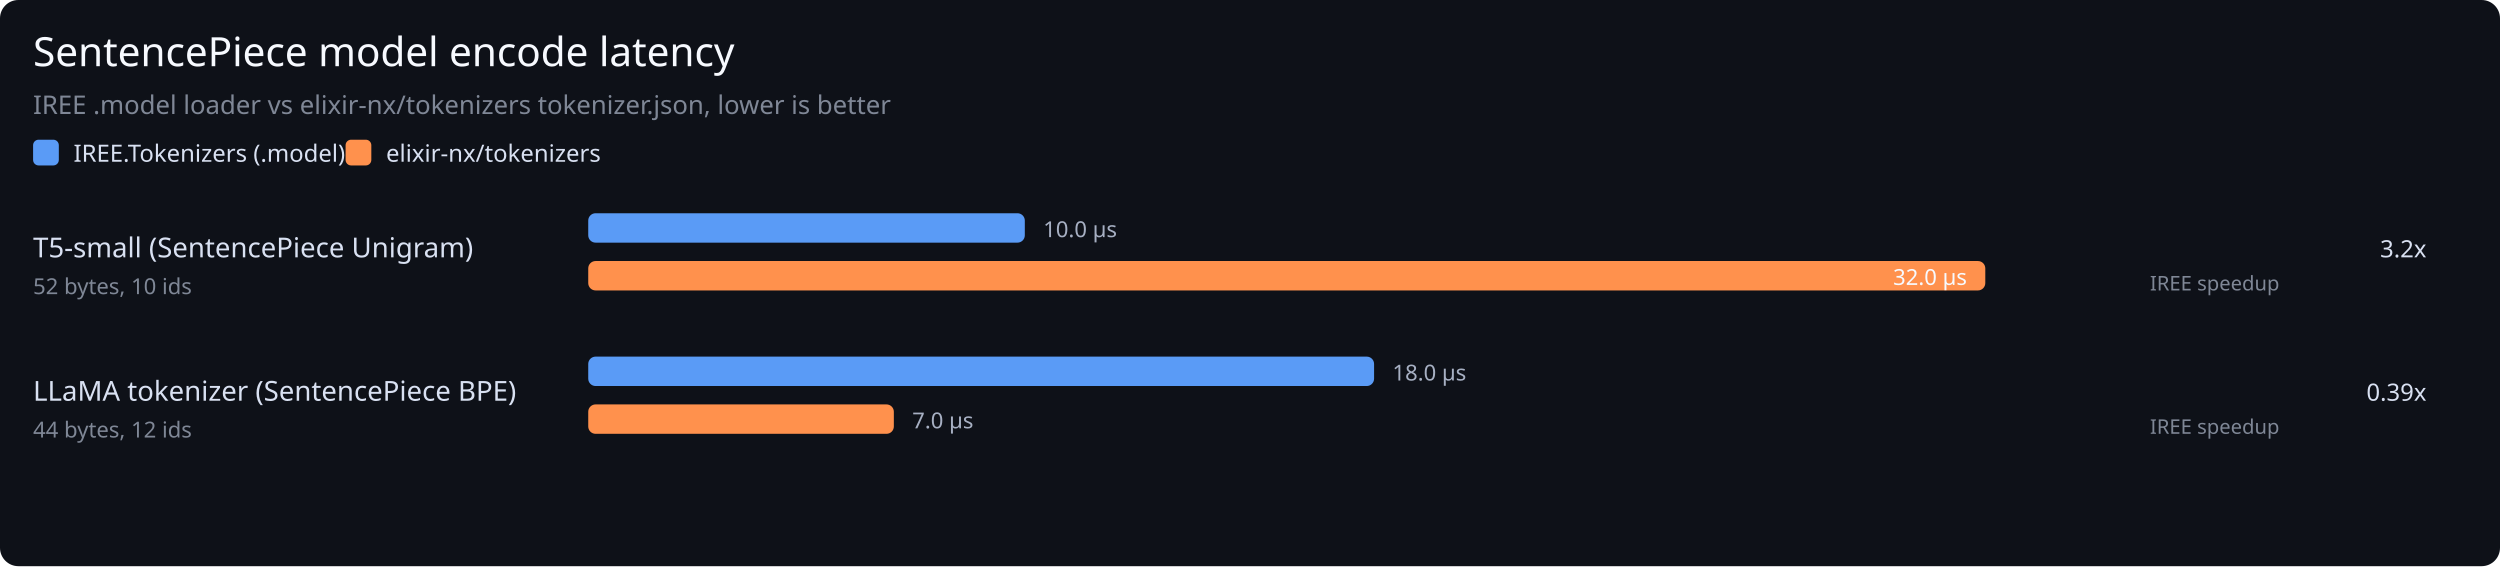
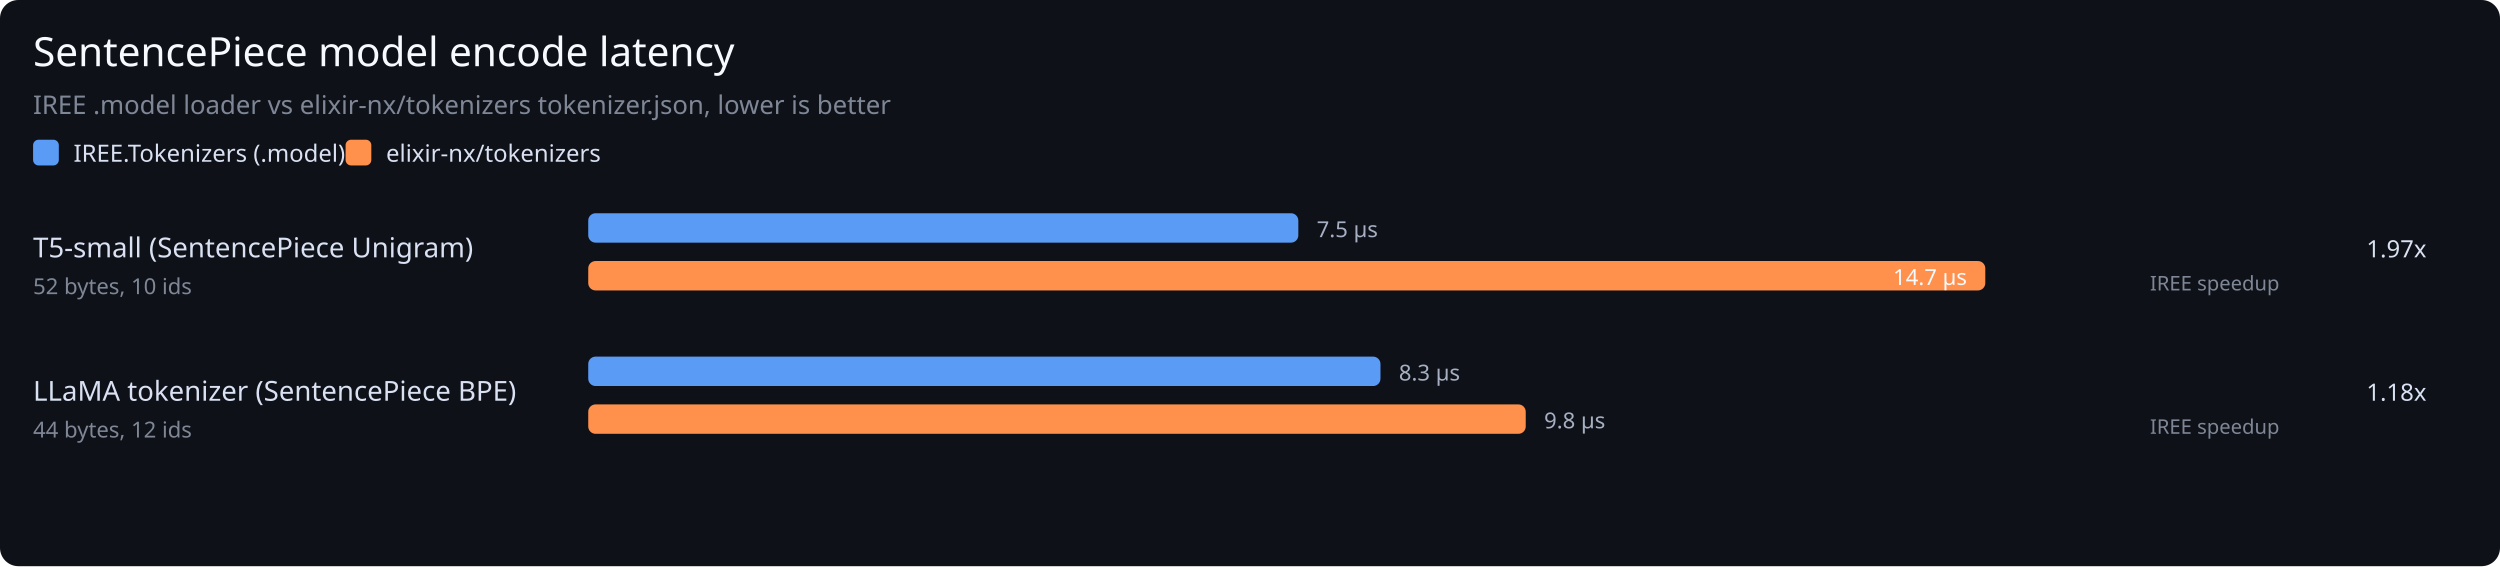
<svg xmlns="http://www.w3.org/2000/svg" width="1360" height="308" viewBox="0 0 1360 308">
  <rect width="1360" height="308" rx="10" fill="#0E1118" />
  <text x="18" y="36" fill="#F7FAFF" font-family="system-ui, sans-serif" font-size="22">SentencePiece model encode latency</text>
  <text x="18" y="62" fill="#7F8796" font-family="system-ui, sans-serif" font-size="14">IREE .model loader vs elixir-nx/tokenizers tokenizer.json, lower is better</text>
  <rect x="18" y="76" width="14" height="14" rx="3" fill="#5A9BF6" />
  <text x="40" y="88" fill="#D9E1F2" font-family="system-ui, sans-serif" font-size="13">IREE.Tokenizers (.model)</text>
  <rect x="188" y="76" width="14" height="14" rx="3" fill="#FF914D" />
  <text x="210" y="88" fill="#D9E1F2" font-family="system-ui, sans-serif" font-size="13">elixir-nx/tokenizers</text>
  <text x="18" y="140" fill="#D9E1F2" font-family="system-ui, sans-serif" font-size="15">T5-small (SentencePiece Unigram)</text>
  <text x="18" y="160" fill="#7F8796" font-family="system-ui, sans-serif" font-size="12">52 bytes, 10 ids</text>
-   <rect x="320" y="116" width="237.5" height="16" rx="4" fill="#5A9BF6" />
-   <text x="567.5" y="129" text-anchor="start" fill="#A7B0C3" font-family="system-ui, sans-serif" font-size="12">10.0 μs</text>
+   <rect x="320" y="116" width="386.29" height="16" rx="4" fill="#5A9BF6" />
+   <text x="716.287" y="129" text-anchor="start" fill="#A7B0C3" font-family="system-ui, sans-serif" font-size="12">7.5 μs</text>
  <rect x="320" y="142" width="760.0" height="16" rx="4" fill="#FF914D" />
-   <text x="1070.0" y="155" text-anchor="end" fill="#F7FAFF" font-family="system-ui, sans-serif" font-size="12">32.0 μs</text>
-   <text x="1320" y="140" fill="#D9E1F2" font-family="system-ui, sans-serif" font-size="13" text-anchor="end">3.2x</text>
+   <text x="1070.0" y="155" text-anchor="end" fill="#F7FAFF" font-family="system-ui, sans-serif" font-size="12">14.7 μs</text>
+   <text x="1320" y="140" fill="#D9E1F2" font-family="system-ui, sans-serif" font-size="13" text-anchor="end">1.97x</text>
  <text x="1240" y="158" fill="#7F8796" font-family="system-ui, sans-serif" font-size="11" text-anchor="end">IREE speedup</text>
  <text x="18" y="218" fill="#D9E1F2" font-family="system-ui, sans-serif" font-size="15">LLaMA tokenizer (SentencePiece BPE)</text>
  <text x="18" y="238" fill="#7F8796" font-family="system-ui, sans-serif" font-size="12">44 bytes, 12 ids</text>
-   <rect x="320" y="194" width="427.5" height="16" rx="4" fill="#5A9BF6" />
-   <text x="757.5" y="207" text-anchor="start" fill="#A7B0C3" font-family="system-ui, sans-serif" font-size="12">18.0 μs</text>
-   <rect x="320" y="220" width="166.25" height="16" rx="4" fill="#FF914D" />
-   <text x="496.25" y="233" text-anchor="start" fill="#A7B0C3" font-family="system-ui, sans-serif" font-size="12">7.0 μs</text>
-   <text x="1320" y="218" fill="#D9E1F2" font-family="system-ui, sans-serif" font-size="13" text-anchor="end">0.39x</text>
+   <rect x="320" y="194" width="430.98" height="16" rx="4" fill="#5A9BF6" />
+   <text x="760.98" y="207" text-anchor="start" fill="#A7B0C3" font-family="system-ui, sans-serif" font-size="12">8.3 μs</text>
+   <rect x="320" y="220" width="510.0" height="16" rx="4" fill="#FF914D" />
+   <text x="839.998" y="233" text-anchor="start" fill="#A7B0C3" font-family="system-ui, sans-serif" font-size="12">9.8 μs</text>
+   <text x="1320" y="218" fill="#D9E1F2" font-family="system-ui, sans-serif" font-size="13" text-anchor="end">1.18x</text>
  <text x="1240" y="236" fill="#7F8796" font-family="system-ui, sans-serif" font-size="11" text-anchor="end">IREE speedup</text>
</svg>
